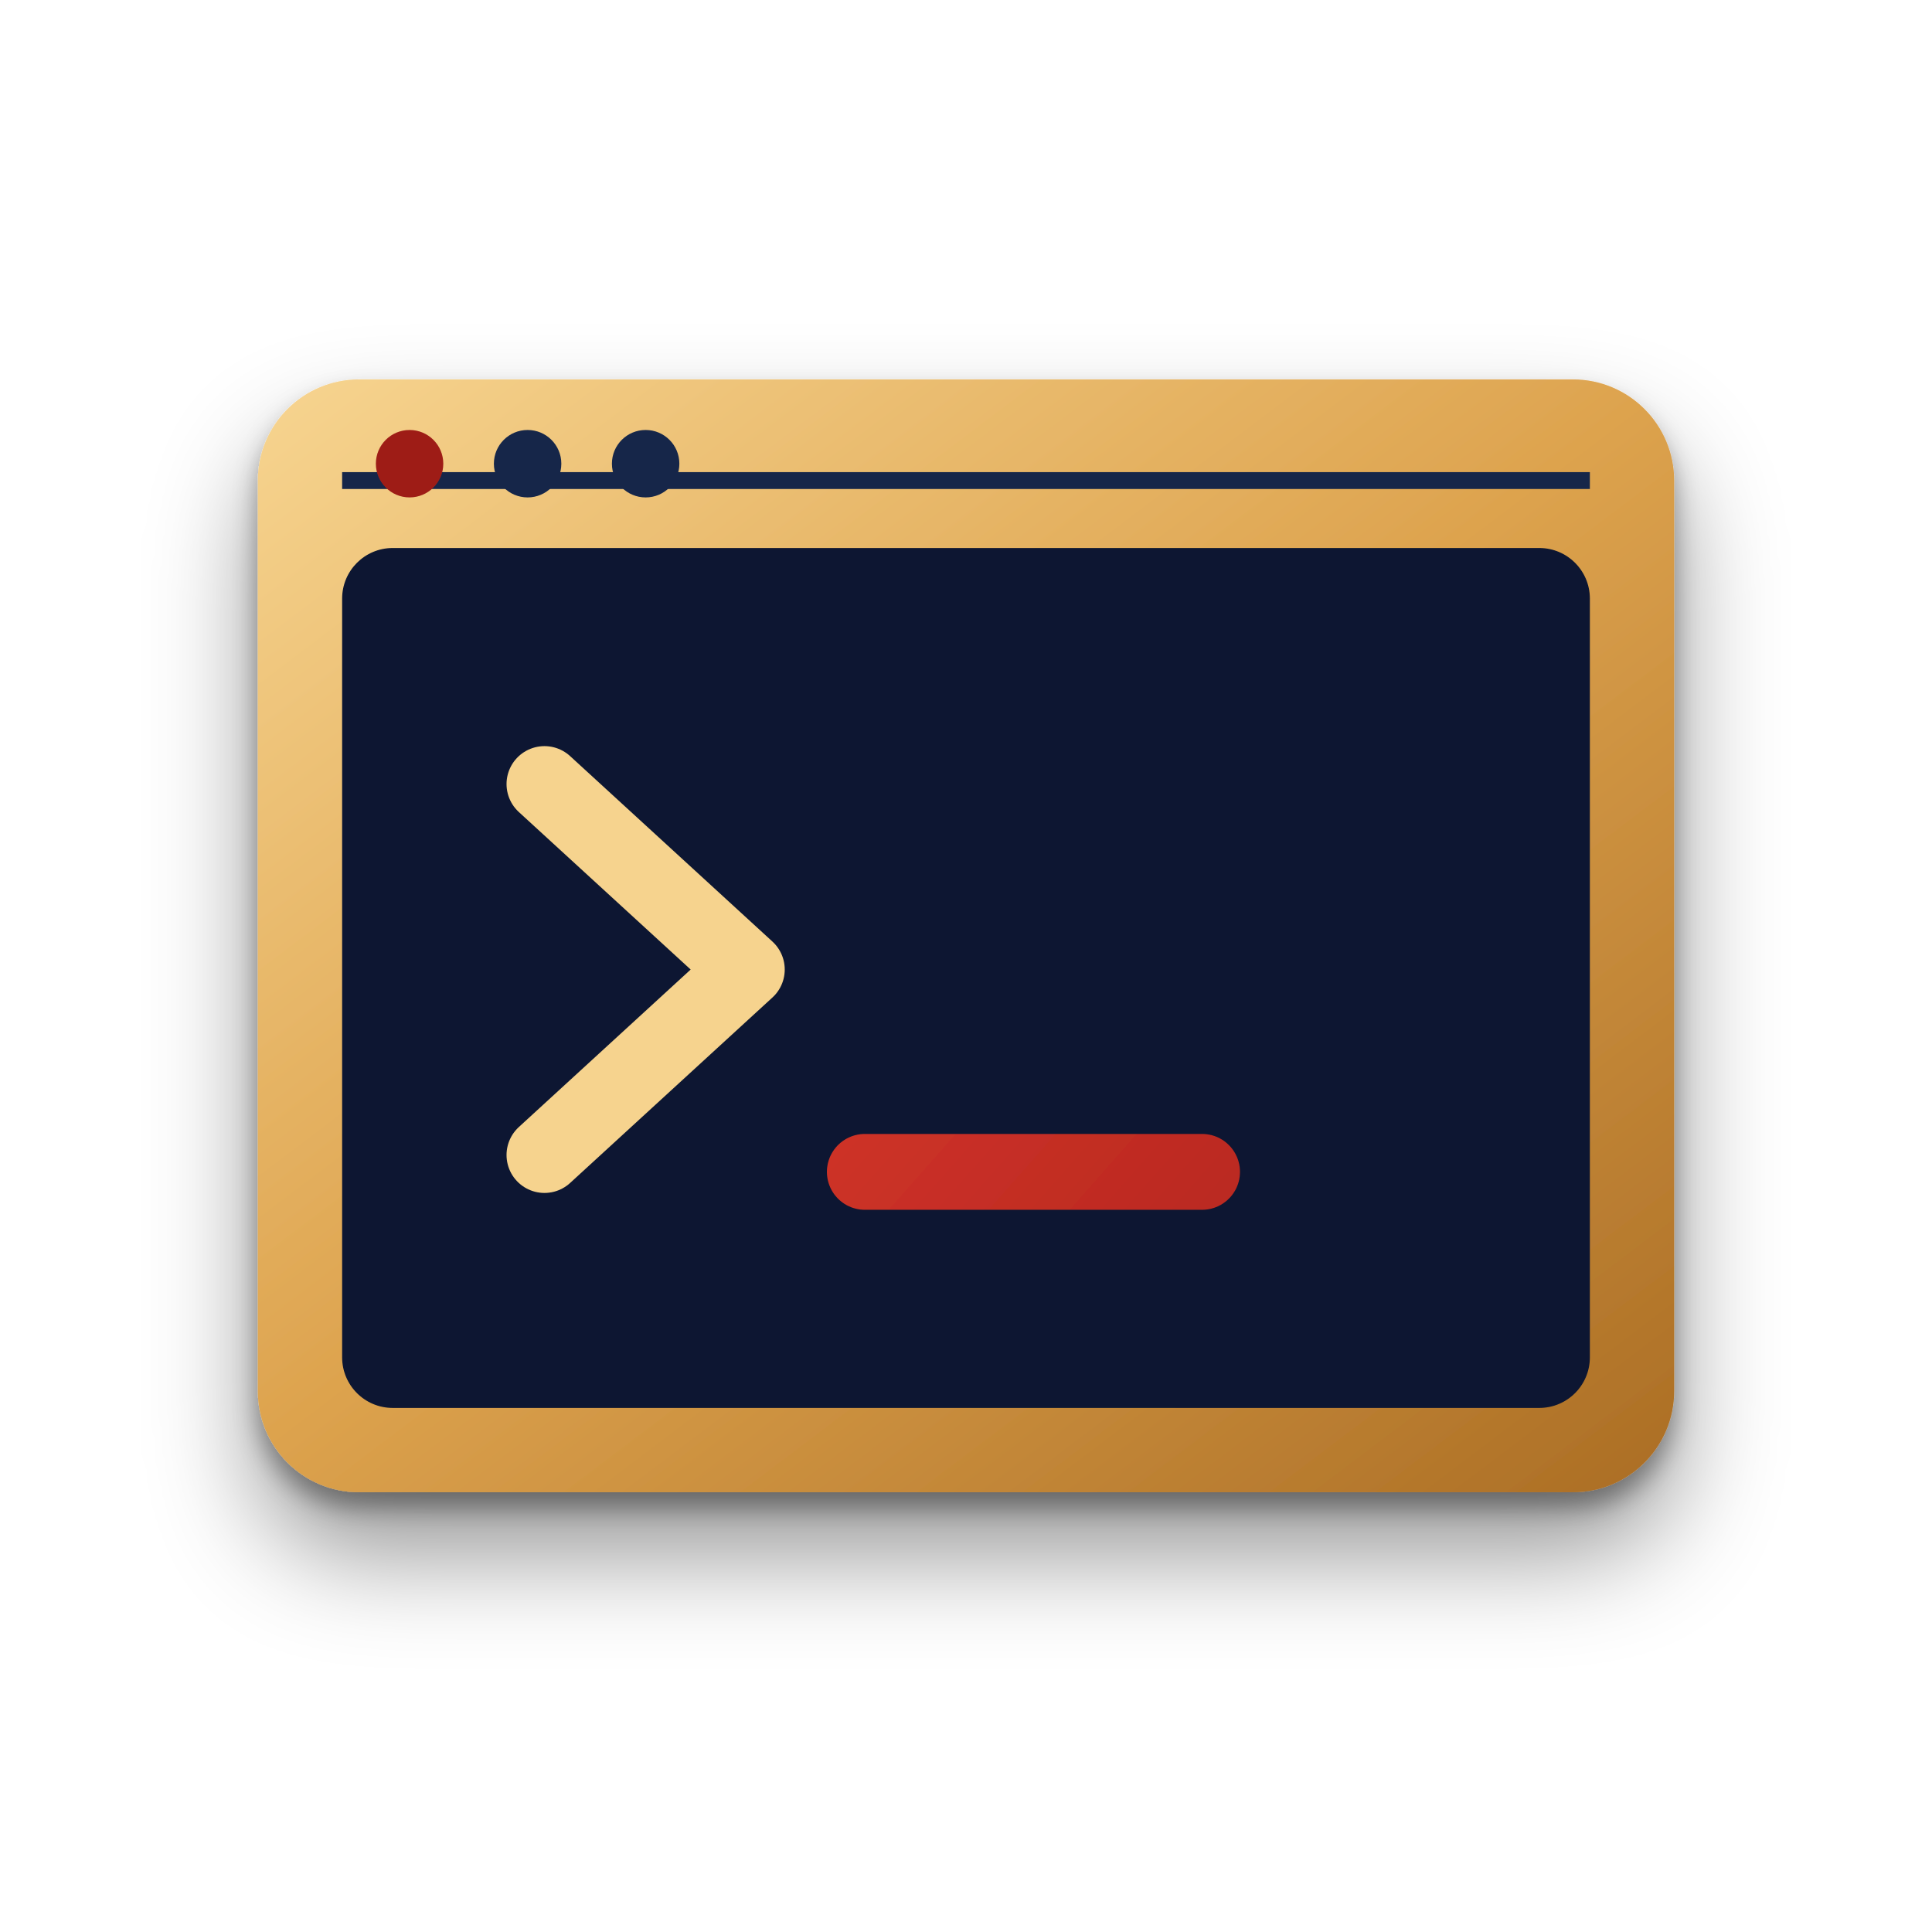
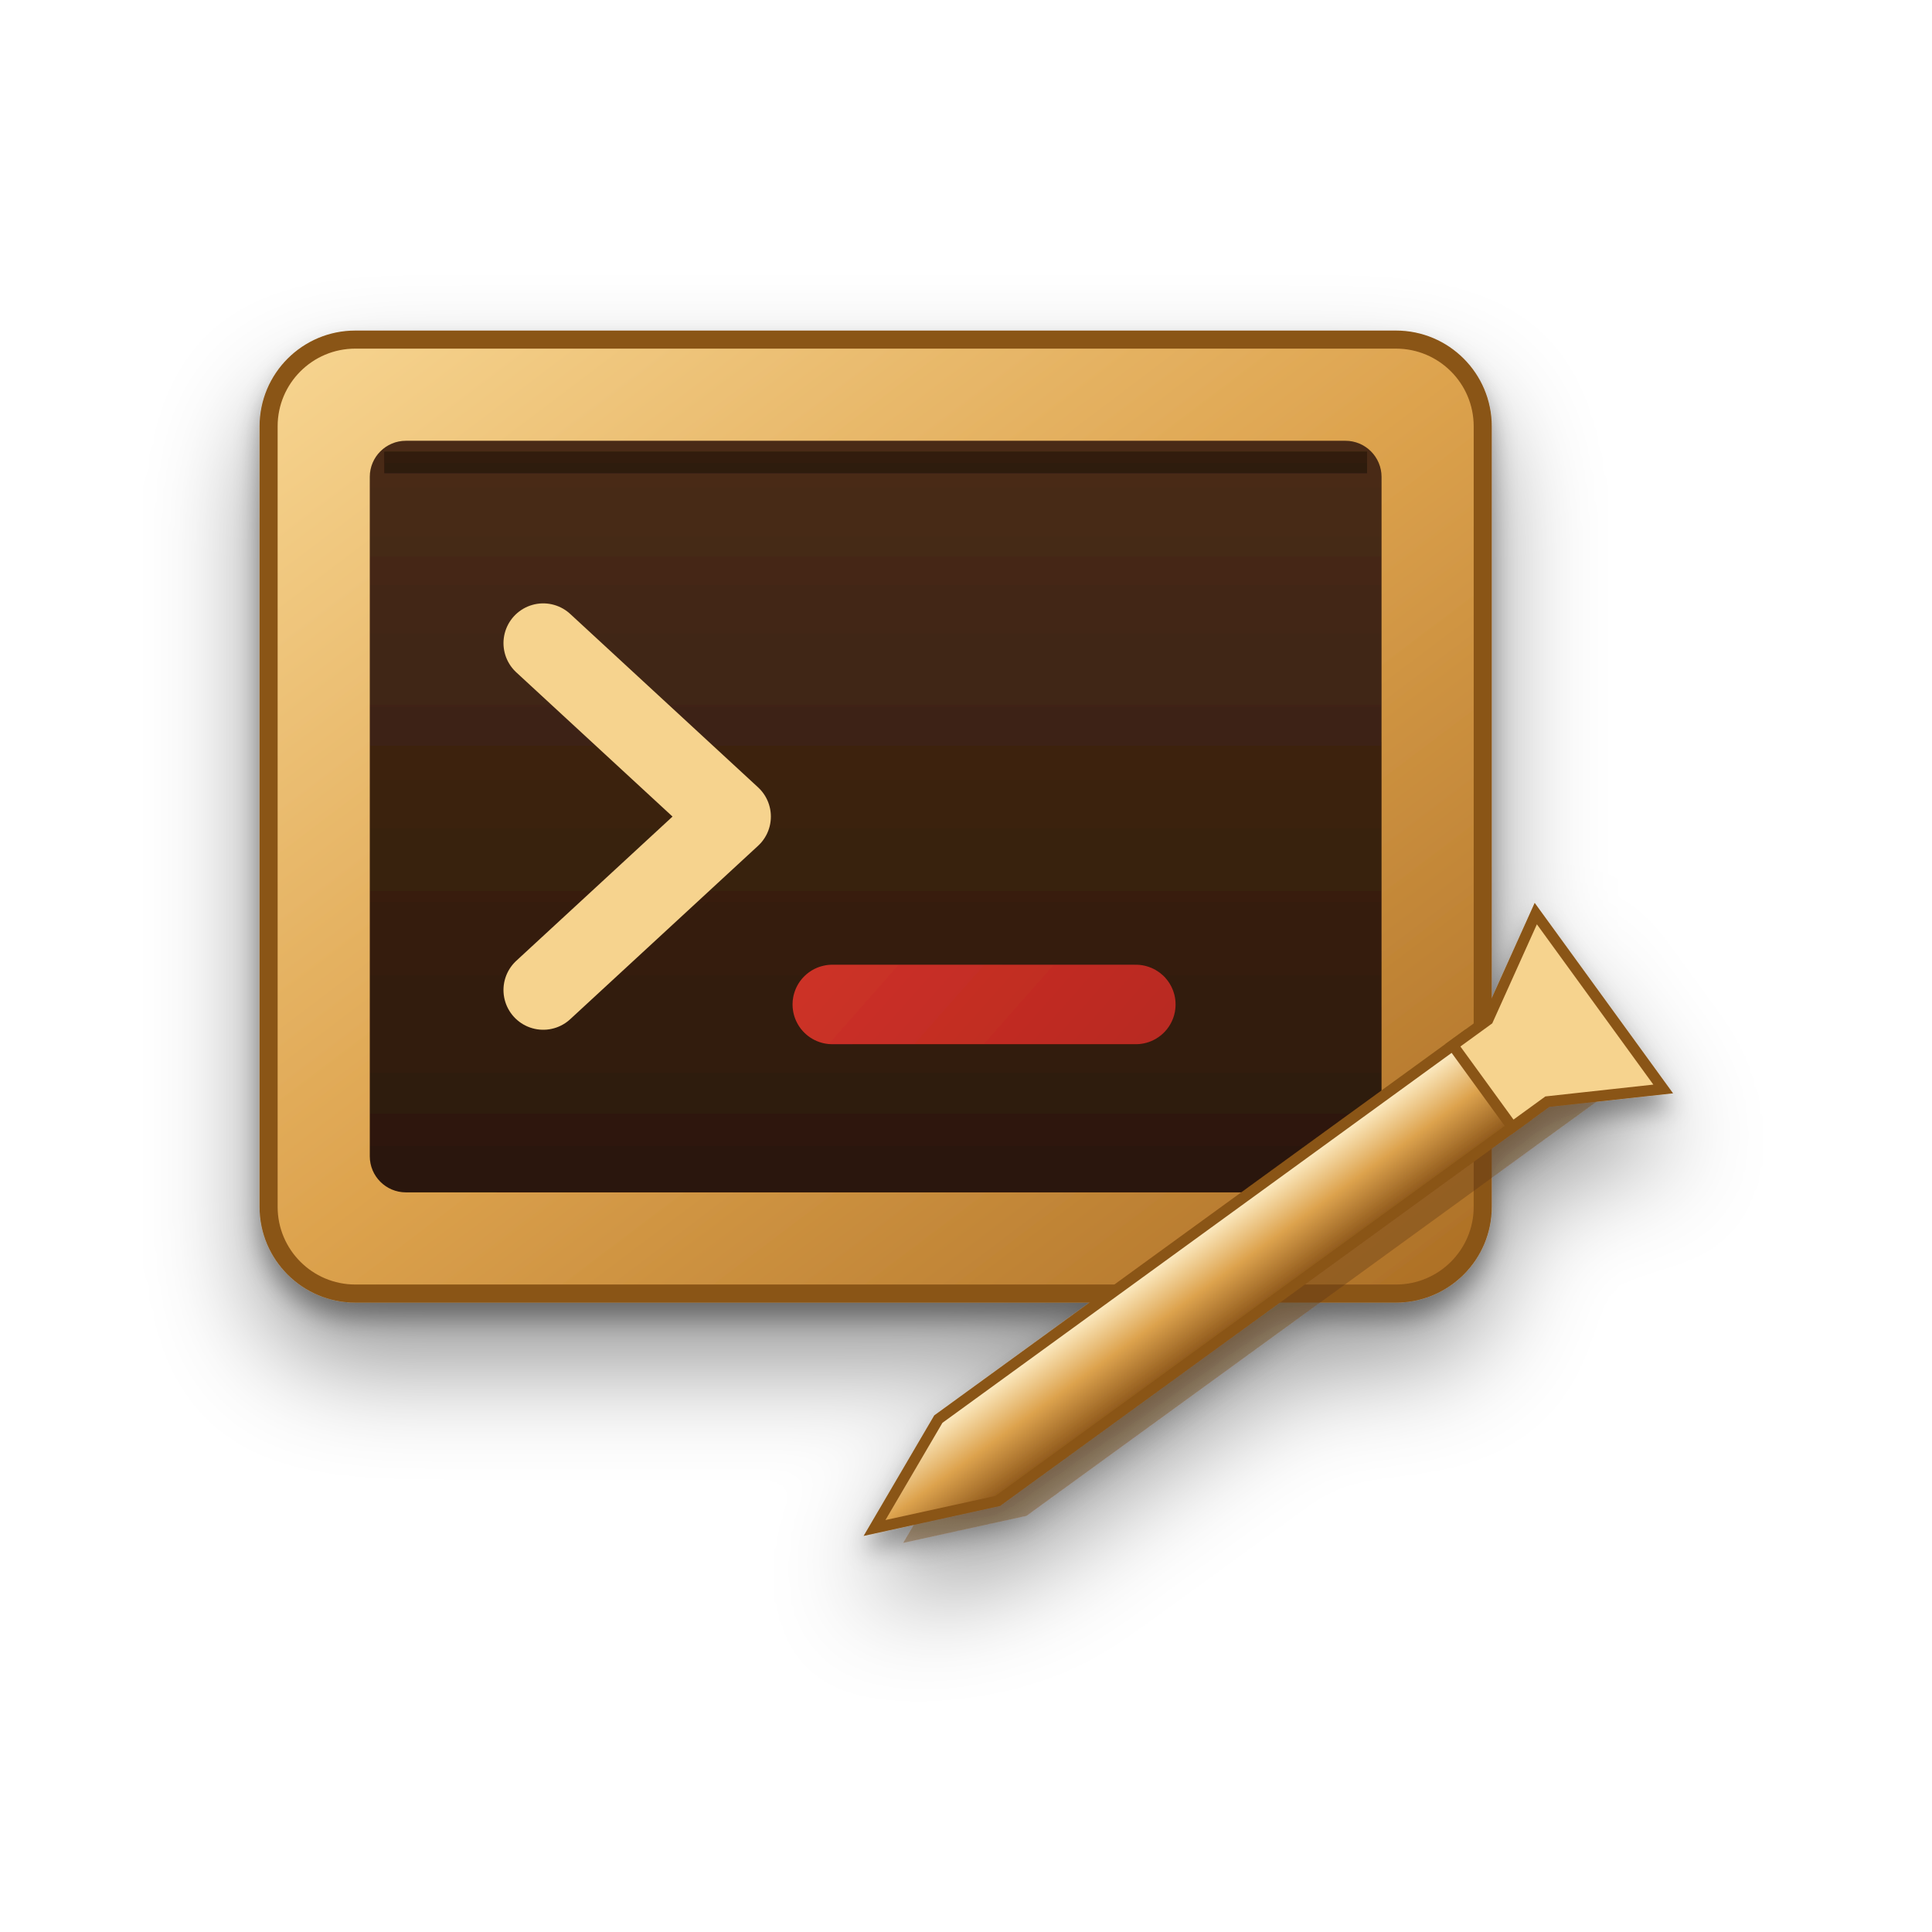
<svg xmlns="http://www.w3.org/2000/svg" viewBox="0 0 256 256" width="256" height="256">
  <defs>
    <linearGradient id="il-bronze" x1="58" y1="58" x2="188" y2="230" gradientUnits="userSpaceOnUse">
      <stop offset="0" stop-color="#F6D38E" />
      <stop offset="0.45" stop-color="#DDA34E" />
      <stop offset="1" stop-color="#A5671F" />
    </linearGradient>
    <linearGradient id="il-crest" x1="48" y1="34" x2="218" y2="184" gradientUnits="userSpaceOnUse">
      <stop offset="0" stop-color="#EE5442" />
      <stop offset="0.55" stop-color="#CF3228" />
      <stop offset="1" stop-color="#9E1F18" />
    </linearGradient>
    <filter id="il-drop" filterUnits="userSpaceOnUse" x="-20" y="-20" width="296" height="300">
      <feGaussianBlur in="SourceAlpha" stdDeviation="7" result="b1" />
      <feOffset in="b1" dy="8" result="o1" />
      <feComponentTransfer in="o1" result="s1">
        <feFuncA type="linear" slope="0.42" />
      </feComponentTransfer>
      <feGaussianBlur in="SourceAlpha" stdDeviation="1.6" result="b2" />
      <feOffset in="b2" dy="2" result="o2" />
      <feComponentTransfer in="o2" result="s2">
        <feFuncA type="linear" slope="0.35" />
      </feComponentTransfer>
      <feMerge>
        <feMergeNode in="s1" />
        <feMergeNode in="s2" />
        <feMergeNode in="SourceGraphic" />
      </feMerge>
    </filter>
  </defs>
  <g filter="url(#il-drop)">
-     <g transform="translate(128 124) scale(1.1171) translate(-128.00 -130.00)">
-       <rect x="44" y="64" width="168" height="132" rx="12" fill="url(#il-bronze)" />
-       <rect x="54" y="84" width="148" height="102" rx="6" fill="#0B1630" />
-       <path fill="none" stroke="#14254A" stroke-width="2" d="M54 76 H202" />
-       <circle cx="62" cy="74" r="4" fill="#9E1F18" />
-       <circle cx="76" cy="74" r="4" fill="#14254A" />
-       <circle cx="90" cy="74" r="4" fill="#14254A" />
-       <path fill="none" stroke="#F6D38E" stroke-width="9" stroke-linecap="round" stroke-linejoin="round" d="M78 112 L102 134 L78 156" />
-       <path fill="none" stroke="url(#il-crest)" stroke-width="9" stroke-linecap="round" d="M116 158 H156" />
+     <g transform="translate(128 124) scale(0.9576) translate(-140.50 -144.50)">
+       <defs>
+         <linearGradient id="tm-wax" x1="0" y1="74" x2="0" y2="182" gradientUnits="userSpaceOnUse">
+           <stop offset="0" stop-color="#4A2C16" />
+           <stop offset="1" stop-color="#2A170B" />
+         </linearGradient>
+         <linearGradient id="tm-stylus" x1="0" y1="-7" x2="0" y2="7" gradientUnits="userSpaceOnUse">
+           <stop offset="0" stop-color="#FFF1CC" />
+           <stop offset="0.5" stop-color="#DDA34E" />
+           <stop offset="1" stop-color="#8A5418" />
+         </linearGradient>
+       </defs>
+       <rect x="44" y="62" width="168" height="132" rx="12" fill="url(#il-bronze)" />
+       <rect x="44" y="62" width="168" height="132" rx="12" fill="none" stroke="#8A5418" stroke-width="2.5" />
+       <rect x="58" y="76" width="140" height="104" rx="5" fill="url(#tm-wax)" />
+       <path fill="none" stroke="#000" stroke-opacity="0.35" stroke-width="3" d="M60 79 H196" />
+       <path fill="none" stroke="#F6D38E" stroke-width="11" stroke-linecap="round" stroke-linejoin="round" d="M82 104 L108 128 L82 152" />
+       <path fill="none" stroke="url(#il-crest)" stroke-width="11" stroke-linecap="round" d="M122 154 H164" />
+       <g transform="translate(178 190) rotate(-36)">
+         <path fill="#5A3410" opacity="0.35" transform="translate(2 4)" d="M-62 0 L-46 -7 H58 V7 H-46 Z" />
+         <path fill="url(#tm-stylus)" stroke="#8A5418" stroke-width="1.5" d="M-62 0 L-46 -7 H44 V7 H-46 Z" />
+         <path fill="url(#il-bronze)" stroke="#8A5418" stroke-width="1.5" d="M42 -7 H48 L62 -15 V15 L48 7 H42 Z" />
+       </g>
    </g>
  </g>
</svg>
